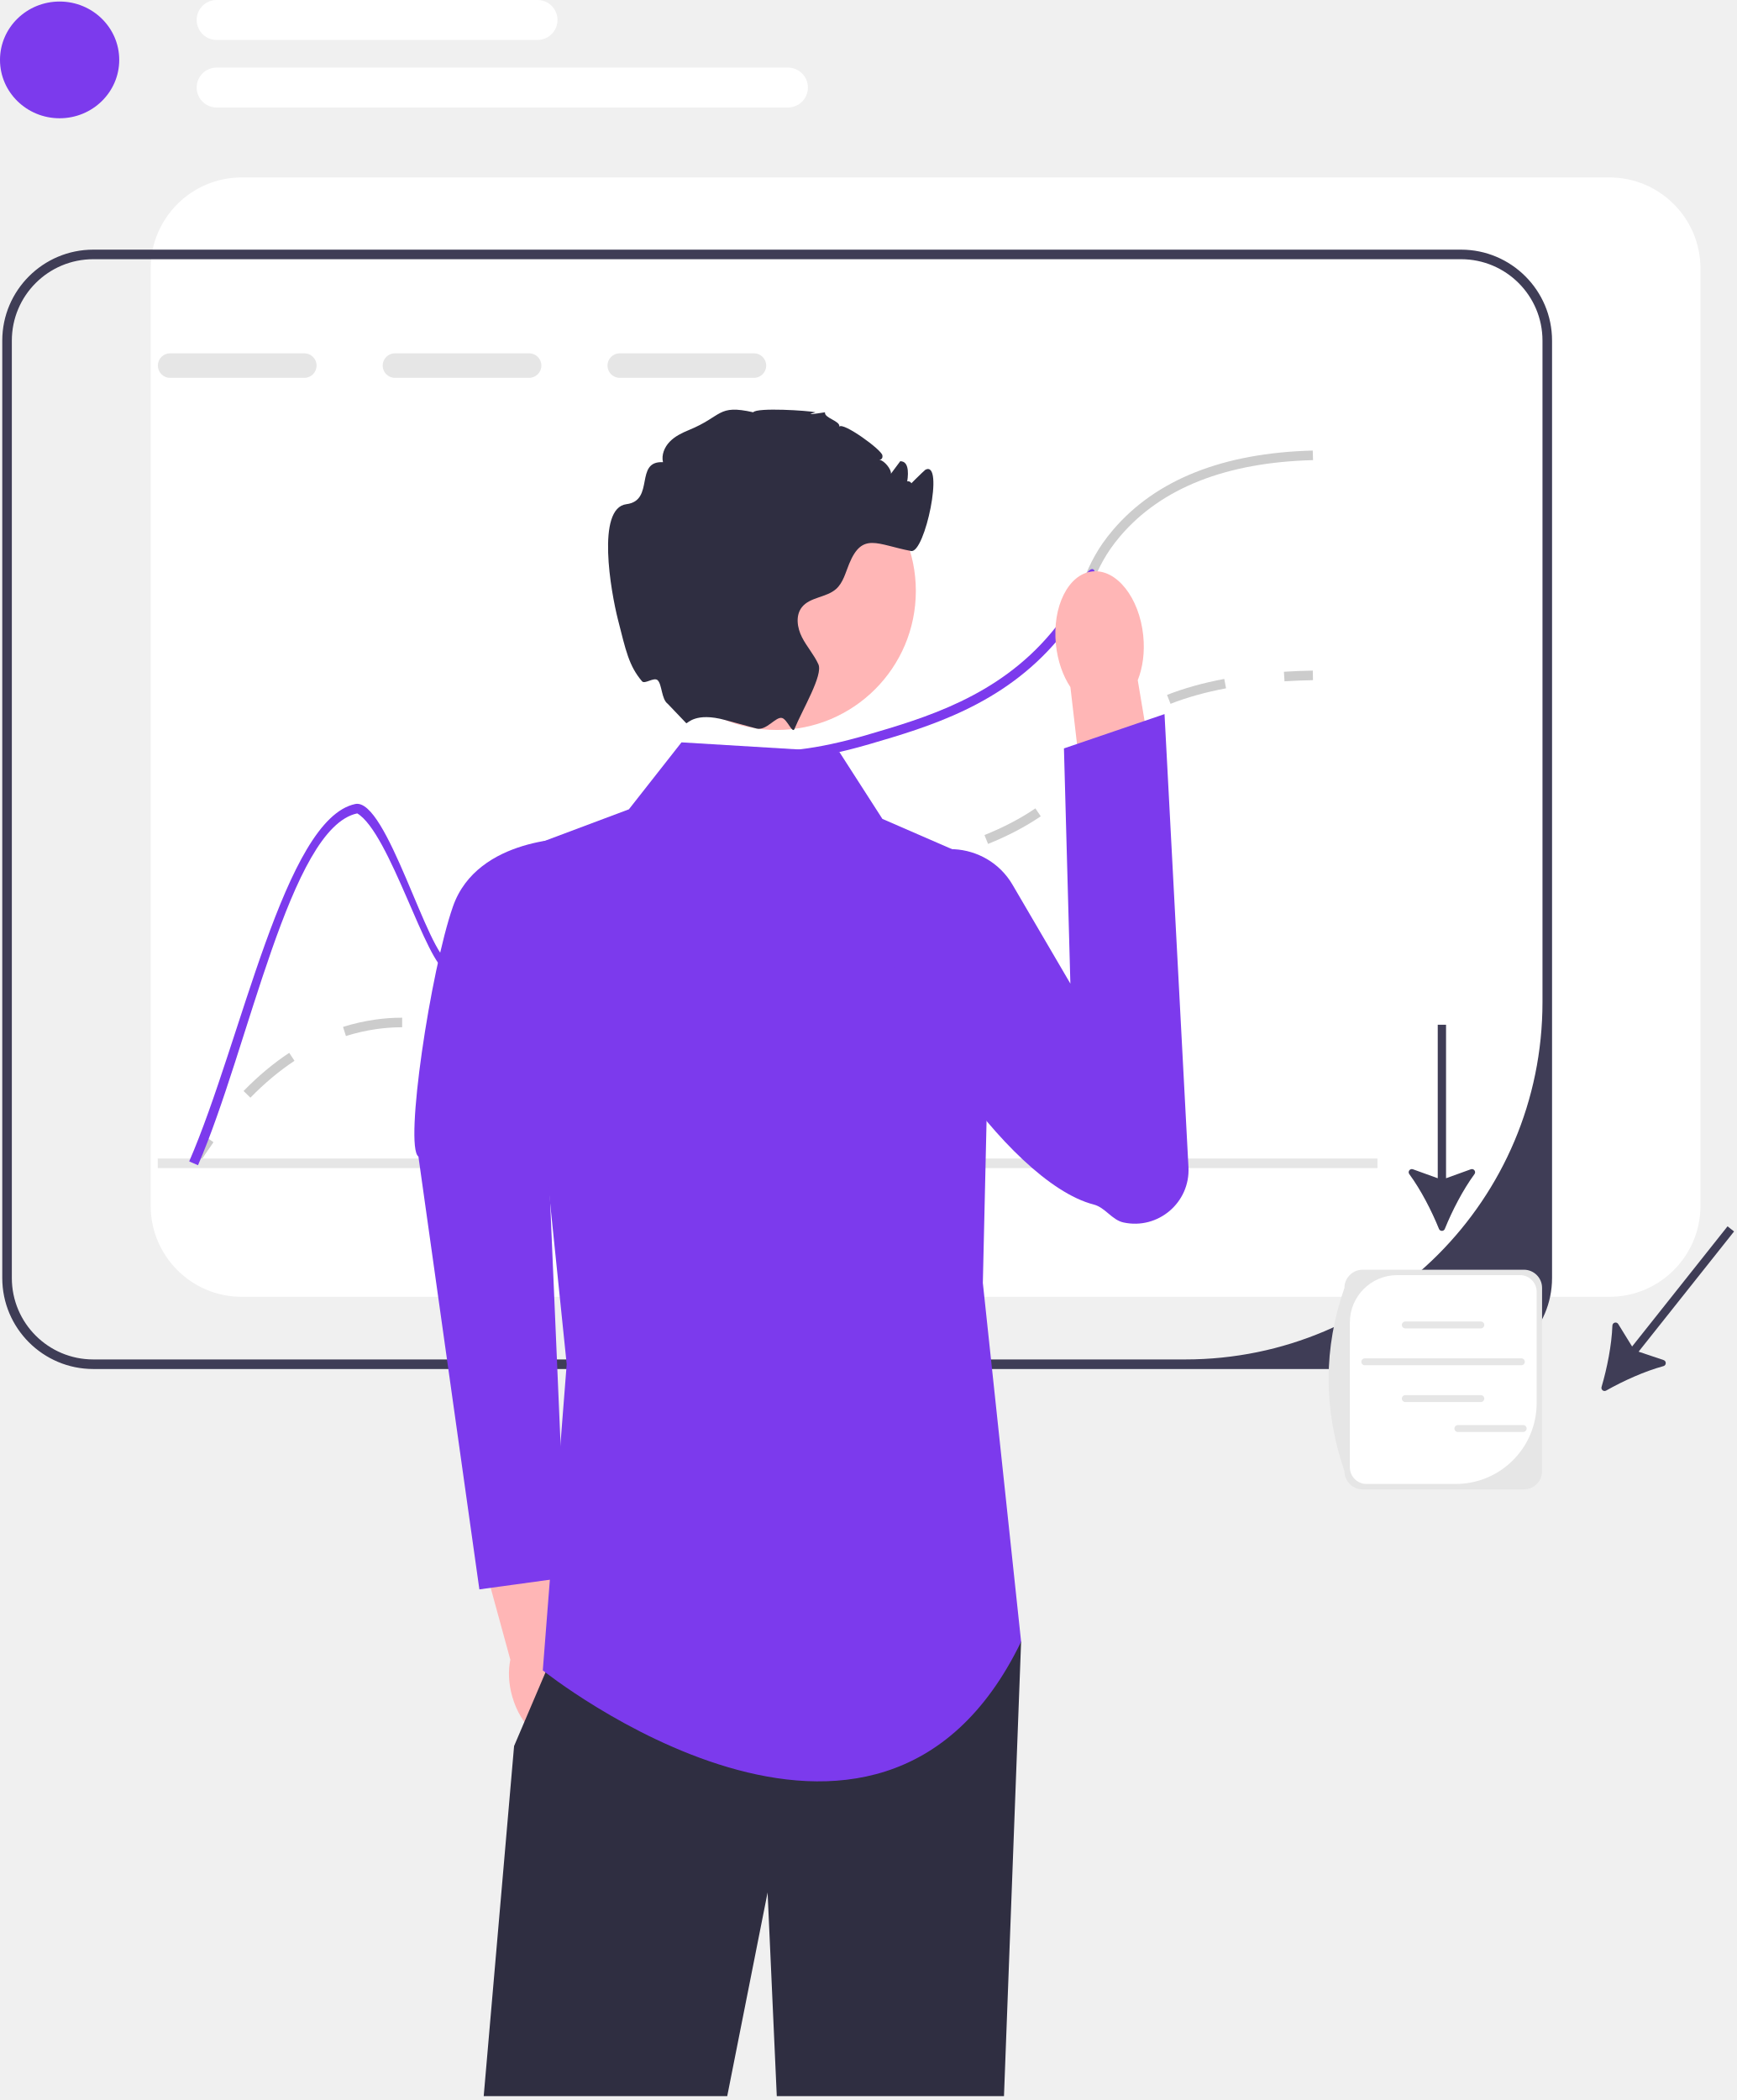
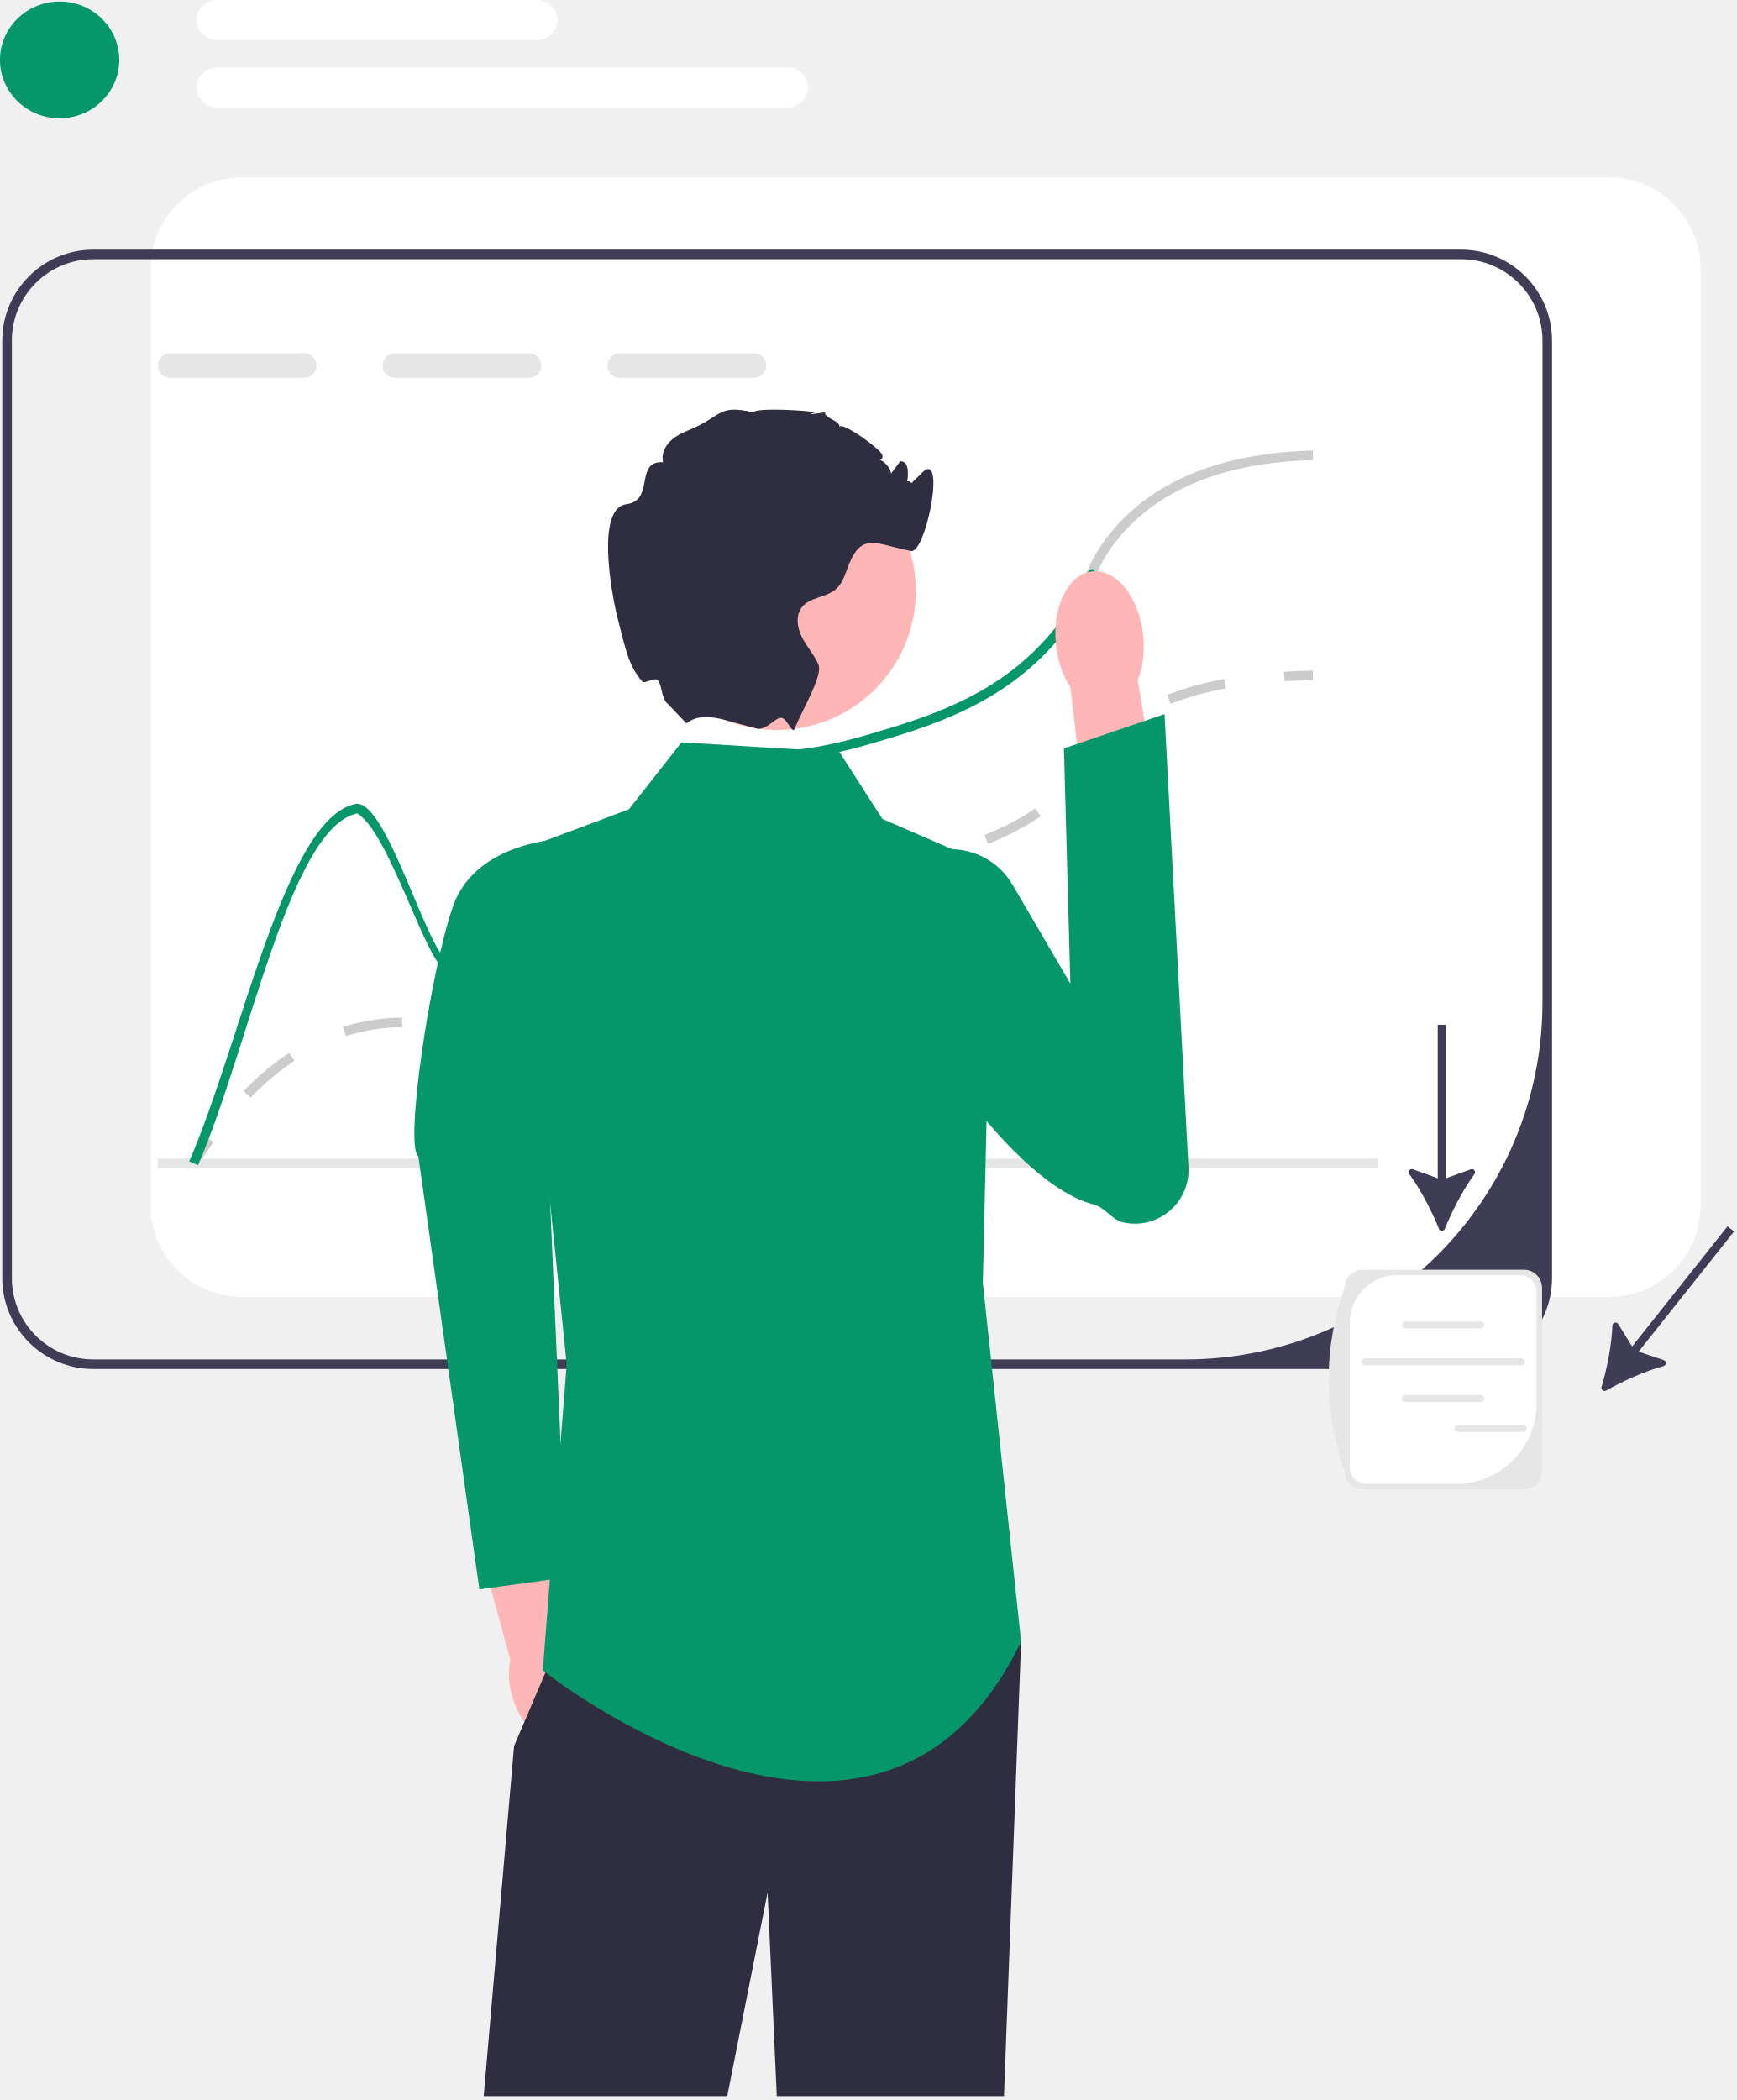
<svg xmlns="http://www.w3.org/2000/svg" width="363" height="439" viewBox="0 0 363 439" fill="none">
  <g clip-path="url(#clip0_31_240)">
    <path d="M336.479 37.094H50.52C40.029 37.094 31.5 45.624 31.5 56.114V252.074C31.5 262.564 40.029 271.094 50.52 271.094H336.479C346.969 271.094 355.5 262.564 355.5 252.074V56.114C355.5 45.624 346.969 37.094 336.479 37.094V37.094Z" fill="white" />
    <path d="M305.455 52.188H19.495C9.005 52.188 0.475 60.718 0.475 71.208V267.168C0.475 277.658 9.005 286.188 19.495 286.188H305.455C315.945 286.188 324.475 277.658 324.475 267.168V71.208C324.475 60.718 315.945 52.188 305.455 52.188ZM322.475 209.492C322.475 250.745 289.033 284.188 247.779 284.188H19.495C10.095 284.188 2.475 276.568 2.475 267.168V71.208C2.475 61.808 10.095 54.188 19.495 54.188H305.455C314.855 54.188 322.475 61.808 322.475 71.208V209.492Z" fill="#3F3D56" />
    <path d="M41.322 243.721L39.629 242.655C40.729 240.907 41.864 239.212 43.002 237.618L44.63 238.78C43.514 240.342 42.402 242.004 41.322 243.721H41.322Z" fill="#CCCCCC" />
    <path d="M52.349 229.468L50.918 228.071C53.969 224.944 57.181 222.259 60.464 220.091L61.566 221.76C58.403 223.849 55.301 226.442 52.349 229.468V229.468ZM102.245 216.844C99.857 216.844 97.681 216.538 96.052 216.271L96.375 214.298C98.026 214.568 100.013 214.844 102.245 214.844C104.216 214.844 106.153 214.627 108.166 214.182L108.598 216.135C106.441 216.612 104.363 216.844 102.245 216.844V216.844ZM72.319 216.579L71.717 214.672C73.865 213.994 76.091 213.486 78.332 213.162C80.256 212.883 82.096 212.748 83.956 212.748H84.079V214.748H83.956C82.193 214.748 80.447 214.876 78.618 215.141C76.484 215.45 74.364 215.934 72.319 216.579H72.319ZM119.99 210.799L118.712 209.261C121.471 206.969 123.449 204.197 125.544 201.262L126.38 200.094L128.003 201.263L127.172 202.423C125 205.467 122.948 208.342 119.99 210.799V210.799ZM136.029 192.461L134.799 190.884C137.494 188.781 140.54 187.076 144.11 185.673C144.718 185.434 145.299 185.221 145.856 185.031L146.502 186.923C145.971 187.104 145.42 187.307 144.842 187.535C141.453 188.866 138.571 190.478 136.029 192.461V192.461ZM160.174 185.515C159.501 185.515 158.863 185.508 158.25 185.501L158.273 183.501C158.9 183.509 159.554 183.51 160.247 183.515C162.6 183.515 165.878 183.448 170.374 182.927L170.605 184.914C165.96 185.452 162.631 185.508 160.174 185.515V185.515ZM182.771 182.896L182.374 180.936C185.967 180.209 190.146 179.344 194.282 178.277L194.782 180.213C190.598 181.293 186.388 182.164 182.771 182.896ZM206.564 176.422L205.816 174.567C209.826 172.95 213.308 171.127 216.461 168.992L217.582 170.648C214.311 172.863 210.706 174.752 206.564 176.422V176.422ZM226.771 162.131L225.148 160.962C225.706 160.188 226.189 159.432 226.655 158.702C228.032 156.545 229.456 154.315 232.847 151.578L233.085 151.388L234.324 152.958L234.104 153.134C230.966 155.667 229.691 157.664 228.341 159.778C227.86 160.532 227.362 161.311 226.771 162.131V162.131ZM244.713 147.131L243.984 145.269C247.548 143.871 251.574 142.747 255.949 141.926L256.319 143.892C252.066 144.689 248.161 145.779 244.713 147.131V147.131Z" fill="#CCCCCC" />
    <path d="M268.543 142.423L268.418 140.427C270.362 140.305 272.393 140.225 274.457 140.188L274.493 142.188C272.459 142.224 270.457 142.303 268.543 142.423V142.423Z" fill="#CCCCCC" />
    <path d="M63.623 73.859H35.563C34.153 73.859 33.003 75.009 33.003 76.419C33.003 77.839 34.153 78.989 35.563 78.989H63.623C65.033 78.989 66.183 77.839 66.183 76.419C66.183 75.009 65.034 73.859 63.623 73.859V73.859Z" fill="#E6E6E6" />
    <path d="M110.623 73.859H82.563C81.153 73.859 80.003 75.009 80.003 76.419C80.003 77.839 81.153 78.989 82.563 78.989H110.623C112.033 78.989 113.183 77.839 113.183 76.419C113.183 75.009 112.033 73.859 110.623 73.859Z" fill="#E6E6E6" />
    <path d="M157.623 73.859H129.563C128.153 73.859 127.003 75.009 127.003 76.419C127.003 77.839 128.153 78.989 129.563 78.989H157.623C159.033 78.989 160.183 77.839 160.183 76.419C160.183 75.009 159.033 73.859 157.623 73.859Z" fill="#E6E6E6" />
    <path d="M287.975 242.188H32.975V244.188H287.975V242.188Z" fill="#E6E6E6" />
    <path d="M274.505 96.188C256.355 96.658 242.815 101.998 234.235 112.038C231.065 115.758 229.775 118.688 228.415 121.788C227.065 124.848 225.685 127.998 222.475 132.108V128.708C224.465 125.788 225.535 123.348 226.585 120.978C228.005 117.738 229.355 114.678 232.715 110.748C241.675 100.248 255.715 94.678 274.445 94.188L274.505 96.188V96.188Z" fill="#CCCCCC" />
-     <path d="M228.415 121.788C227.065 124.848 225.685 127.998 222.475 132.108C222.095 132.598 221.685 133.108 221.245 133.638C209.665 147.408 194.195 151.928 181.755 155.568C180.975 155.798 180.215 156.008 179.475 156.208C168.415 159.208 162.355 159.098 157.845 159.028C153.315 158.948 150.325 158.898 144.975 161.958C135.165 167.548 131.145 175.728 127.255 183.638C123.245 191.778 119.465 199.468 109.825 203.078C103.135 205.578 98.435 204.338 93.465 203.038C89.195 201.908 81.499 174.094 74.685 170.038C60.615 172.988 52.065 218.968 41.395 243.588L39.555 242.788C50.505 217.548 59.525 171.178 74.265 168.078C80.835 166.698 89.485 199.918 93.975 201.098C98.635 202.328 103.025 203.478 109.125 201.198C118.025 197.878 121.465 190.868 125.455 182.758C129.295 174.958 133.645 166.118 143.975 160.218C149.805 156.888 153.195 156.948 157.875 157.028C162.335 157.108 168.355 157.208 179.475 154.138C180.035 153.978 180.605 153.818 181.195 153.648C193.375 150.088 208.525 145.658 219.705 132.358C220.805 131.048 221.715 129.838 222.475 128.708C224.465 125.788 225.535 123.348 226.585 120.978C228.005 117.738 229.775 118.688 228.415 121.788V121.788Z" fill="#7C3AED" />
+     <path d="M228.415 121.788C227.065 124.848 225.685 127.998 222.475 132.108C222.095 132.598 221.685 133.108 221.245 133.638C209.665 147.408 194.195 151.928 181.755 155.568C180.975 155.798 180.215 156.008 179.475 156.208C168.415 159.208 162.355 159.098 157.845 159.028C153.315 158.948 150.325 158.898 144.975 161.958C135.165 167.548 131.145 175.728 127.255 183.638C123.245 191.778 119.465 199.468 109.825 203.078C103.135 205.578 98.435 204.338 93.465 203.038C89.195 201.908 81.499 174.094 74.685 170.038C60.615 172.988 52.065 218.968 41.395 243.588L39.555 242.788C50.505 217.548 59.525 171.178 74.265 168.078C80.835 166.698 89.485 199.918 93.975 201.098C98.635 202.328 103.025 203.478 109.125 201.198C118.025 197.878 121.465 190.868 125.455 182.758C129.295 174.958 133.645 166.118 143.975 160.218C149.805 156.888 153.195 156.948 157.875 157.028C162.335 157.108 168.355 157.208 179.475 154.138C180.035 153.978 180.605 153.818 181.195 153.648C193.375 150.088 208.525 145.658 219.705 132.358C220.805 131.048 221.715 129.838 222.475 128.708C224.465 125.788 225.535 123.348 226.585 120.978C228.005 117.738 229.775 118.688 228.415 121.788V121.788Z" fill="#059669" />
    <path d="M121.776 350.568C120.984 347.812 119.629 345.461 118.015 343.783L112.151 317.054L99.37 320.185L106.694 346.962C106.212 349.228 106.309 351.933 107.1 354.689C108.909 360.986 113.66 365.168 117.712 364.031C121.765 362.893 123.584 356.865 121.776 350.568L121.776 350.568Z" fill="#FFB6B6" />
-     <path d="M120.008 175.227C120.008 175.227 99.823 174.814 94.691 189.513C90.019 202.892 84.482 239.648 87.475 241.772L100.218 332.257L118.389 329.761L113.725 221.192L120.008 175.227V175.227Z" fill="#7C3AED" />
+     <path d="M120.008 175.227C120.008 175.227 99.823 174.814 94.691 189.513C90.019 202.892 84.482 239.648 87.475 241.772L100.218 332.257L118.389 329.761L113.725 221.192L120.008 175.227V175.227Z" fill="#059669" />
    <path d="M213.475 343.188L209.895 438.188H162.395L160.475 395.618L152.035 438.188H101.125L107.475 365.008L114.035 349.618L118.475 339.188L213.475 343.188Z" fill="#2F2E41" />
-     <path d="M175.475 157.188L142.475 155.188L131.475 169.188L107.475 178.188L118.475 285.188L113.475 349.188C113.475 349.188 183.475 405.188 213.475 343.188L205.475 268.188L207.475 181.188L184.475 171.188L175.475 157.188Z" fill="#7C3AED" />
+     <path d="M175.475 157.188L142.475 155.188L131.475 169.188L107.475 178.188L118.475 285.188L113.475 349.188C113.475 349.188 183.475 405.188 213.475 343.188L205.475 268.188L207.475 181.188L184.475 171.188L175.475 157.188Z" fill="#059669" />
    <path d="M239.006 132.849C239.364 136.316 238.909 139.576 237.862 142.191L243.359 175.002L227.669 177.161L223.782 143.645C222.223 141.3 221.112 138.201 220.754 134.734C219.936 126.814 223.358 119.971 228.399 119.451C233.439 118.93 238.188 124.929 239.006 132.849V132.849H239.006Z" fill="#FFB6B6" />
-     <path d="M211.677 184.945C206.268 175.7 192.852 174.828 186.843 183.695C185.2 186.119 185.657 188.843 185.265 192.116C183.6 206.013 210.23 247.076 228.656 251.804C231.073 252.425 232.451 255.033 234.891 255.557H234.891C242.121 257.111 248.852 251.373 248.462 243.989L243.457 149.281L222.43 156.453L223.775 205.623L211.677 184.945L211.677 184.945Z" fill="#7C3AED" />
+     <path d="M211.677 184.945C206.268 175.7 192.852 174.828 186.843 183.695C185.2 186.119 185.657 188.843 185.265 192.116C183.6 206.013 210.23 247.076 228.656 251.804C231.073 252.425 232.451 255.033 234.891 255.557H234.891C242.121 257.111 248.852 251.373 248.462 243.989L243.457 149.281L222.43 156.453L223.775 205.623L211.677 184.945L211.677 184.945Z" fill="#059669" />
    <path d="M162.4 152.6C178.454 152.6 191.468 139.586 191.468 123.532C191.468 107.479 178.454 94.465 162.4 94.465C146.346 94.465 133.332 107.479 133.332 123.532C133.332 139.586 146.346 152.6 162.4 152.6Z" fill="#FFB6B6" />
    <path d="M189.475 102.188C189.225 102.248 193.302 98.275 193.475 98.188C197.475 96.188 193.365 115.738 190.475 115.188C183.365 113.838 180.295 111.158 177.535 117.848C176.765 119.708 176.285 121.808 174.785 123.138C172.725 124.948 169.305 124.798 167.625 126.958C166.275 128.698 166.665 131.258 167.665 133.218C168.665 135.188 170.185 136.858 171.095 138.868C172.115 141.128 167.765 148.318 166.105 152.358V152.368L166.095 152.392C165.654 153.451 164.606 150.399 163.5 150.094C162.175 149.729 160.224 152.856 158.115 152.288C158.105 152.288 158.095 152.278 158.085 152.278C156.075 151.718 153.835 151.118 151.615 150.518H151.605C145.355 148.818 143.775 151.258 143.475 151.188L139.595 147.128C138.264 146.158 138.414 143.029 137.475 142.188C136.707 141.501 134.793 143.089 134.229 142.428C131.463 139.188 130.826 135.947 129.195 129.548C127.705 123.698 124.615 106.188 130.965 105.398C136.955 104.648 132.575 96.308 138.605 96.618C138.245 95.098 138.915 93.468 140.005 92.348C141.085 91.218 142.525 90.518 143.975 89.918C151.125 86.998 149.935 84.488 157.475 86.188C158.225 85.138 169.115 85.838 170.475 86.188C170.575 86.208 167.105 87.038 172.475 86.188C172.275 87.418 175.675 87.958 175.475 89.188C176.225 88.178 184.285 93.978 184.475 95.188C184.725 96.698 182.445 95.928 183.965 96.158C184.865 96.298 186.405 98.128 186.255 99.038C186.905 98.158 187.555 97.288 188.215 96.408C188.335 96.418 188.445 96.438 188.565 96.458C191.605 97.038 188.12 106.976 188.245 103.878C188.475 98.188 192.505 101.518 189.475 102.188V102.188Z" fill="#2F2E41" />
    <path d="M300.835 256.9C301.059 257.451 301.832 257.451 302.056 256.899C303.617 253.05 305.84 248.739 308.258 245.445C308.646 244.917 308.112 244.212 307.497 244.435L302.313 246.31V214.224H300.578V246.31L295.393 244.435C294.778 244.212 294.244 244.917 294.631 245.444C297.049 248.739 299.273 253.05 300.835 256.9V256.9Z" fill="#3F3D56" />
    <path d="M334.826 289.937C334.658 290.508 335.264 290.989 335.782 290.696C339.399 288.653 343.82 286.659 347.763 285.583C348.394 285.411 348.414 284.527 347.794 284.319L342.569 282.564L362.524 257.437L361.165 256.358L341.21 281.485L338.316 276.791C337.973 276.234 337.117 276.454 337.092 277.108C336.936 281.192 335.996 285.951 334.826 289.937V289.937Z" fill="#3F3D56" />
    <path d="M318.593 311.349H284.871C282.778 311.349 281.074 309.646 281.074 307.552C276.616 294.521 276.704 281.751 281.074 269.229C281.074 267.135 282.778 265.432 284.871 265.432H318.593C320.686 265.432 322.39 267.135 322.39 269.229V307.552C322.39 309.646 320.686 311.349 318.593 311.349Z" fill="#E6E6E6" />
    <path d="M292.096 266.563C286.634 266.563 282.206 270.992 282.206 276.454V306.739C282.206 308.66 283.763 310.218 285.684 310.218H304.332C313.68 310.218 321.258 302.64 321.258 293.292V270.042C321.258 268.121 319.701 266.563 317.78 266.563H292.096V266.563Z" fill="white" />
    <path d="M309.585 277.7H293.797C293.399 277.7 293.075 277.376 293.075 276.978C293.075 276.58 293.399 276.257 293.797 276.257H309.585C309.983 276.257 310.307 276.58 310.307 276.978C310.307 277.376 309.983 277.7 309.585 277.7Z" fill="#E6E6E6" />
    <path d="M309.585 293.093H293.797C293.399 293.093 293.075 292.769 293.075 292.371C293.075 291.973 293.399 291.649 293.797 291.649H309.585C309.983 291.649 310.307 291.973 310.307 292.371C310.307 292.769 309.983 293.093 309.585 293.093Z" fill="#E6E6E6" />
    <path d="M318.057 285.402H285.325C284.927 285.402 284.604 285.078 284.604 284.68C284.604 284.282 284.927 283.958 285.325 283.958H318.057C318.455 283.958 318.779 284.282 318.779 284.68C318.779 285.078 318.455 285.402 318.057 285.402Z" fill="#E6E6E6" />
    <path d="M318.443 299.351H304.785C304.387 299.351 304.064 299.028 304.064 298.63C304.064 298.232 304.387 297.908 304.785 297.908H318.443C318.841 297.908 319.165 298.232 319.165 298.63C319.165 299.028 318.841 299.351 318.443 299.351Z" fill="#E6E6E6" />
-     <path d="M12.463 24.723C19.347 24.723 24.927 19.26 24.927 12.522C24.927 5.784 19.347 0.321 12.463 0.321C5.58 0.321 0 5.784 0 12.522C0 19.26 5.58 24.723 12.463 24.723Z" fill="#7C3AED" />
+     <path d="M12.463 24.723C19.347 24.723 24.927 19.26 24.927 12.522C24.927 5.784 19.347 0.321 12.463 0.321C5.58 0.321 0 5.784 0 12.522C0 19.26 5.58 24.723 12.463 24.723Z" fill="#059669" />
    <path d="M112.376 8.348H45.291C42.99 8.348 41.117 6.475 41.117 4.174C41.117 1.872 42.99 0 45.291 0H112.376C114.678 0 116.55 1.872 116.55 4.174C116.55 6.475 114.678 8.348 112.376 8.348Z" fill="white" />
    <path d="M164.73 22.475H45.291C42.99 22.475 41.117 20.602 41.117 18.301C41.117 16 42.99 14.127 45.291 14.127H164.73C167.031 14.127 168.903 16 168.903 18.301C168.903 20.602 167.031 22.475 164.73 22.475V22.475Z" fill="white" />
  </g>
  <defs>
    <clipPath id="clip0_31_240">
      <rect width="362.524" height="438.188" fill="white" />
    </clipPath>
  </defs>
</svg>
